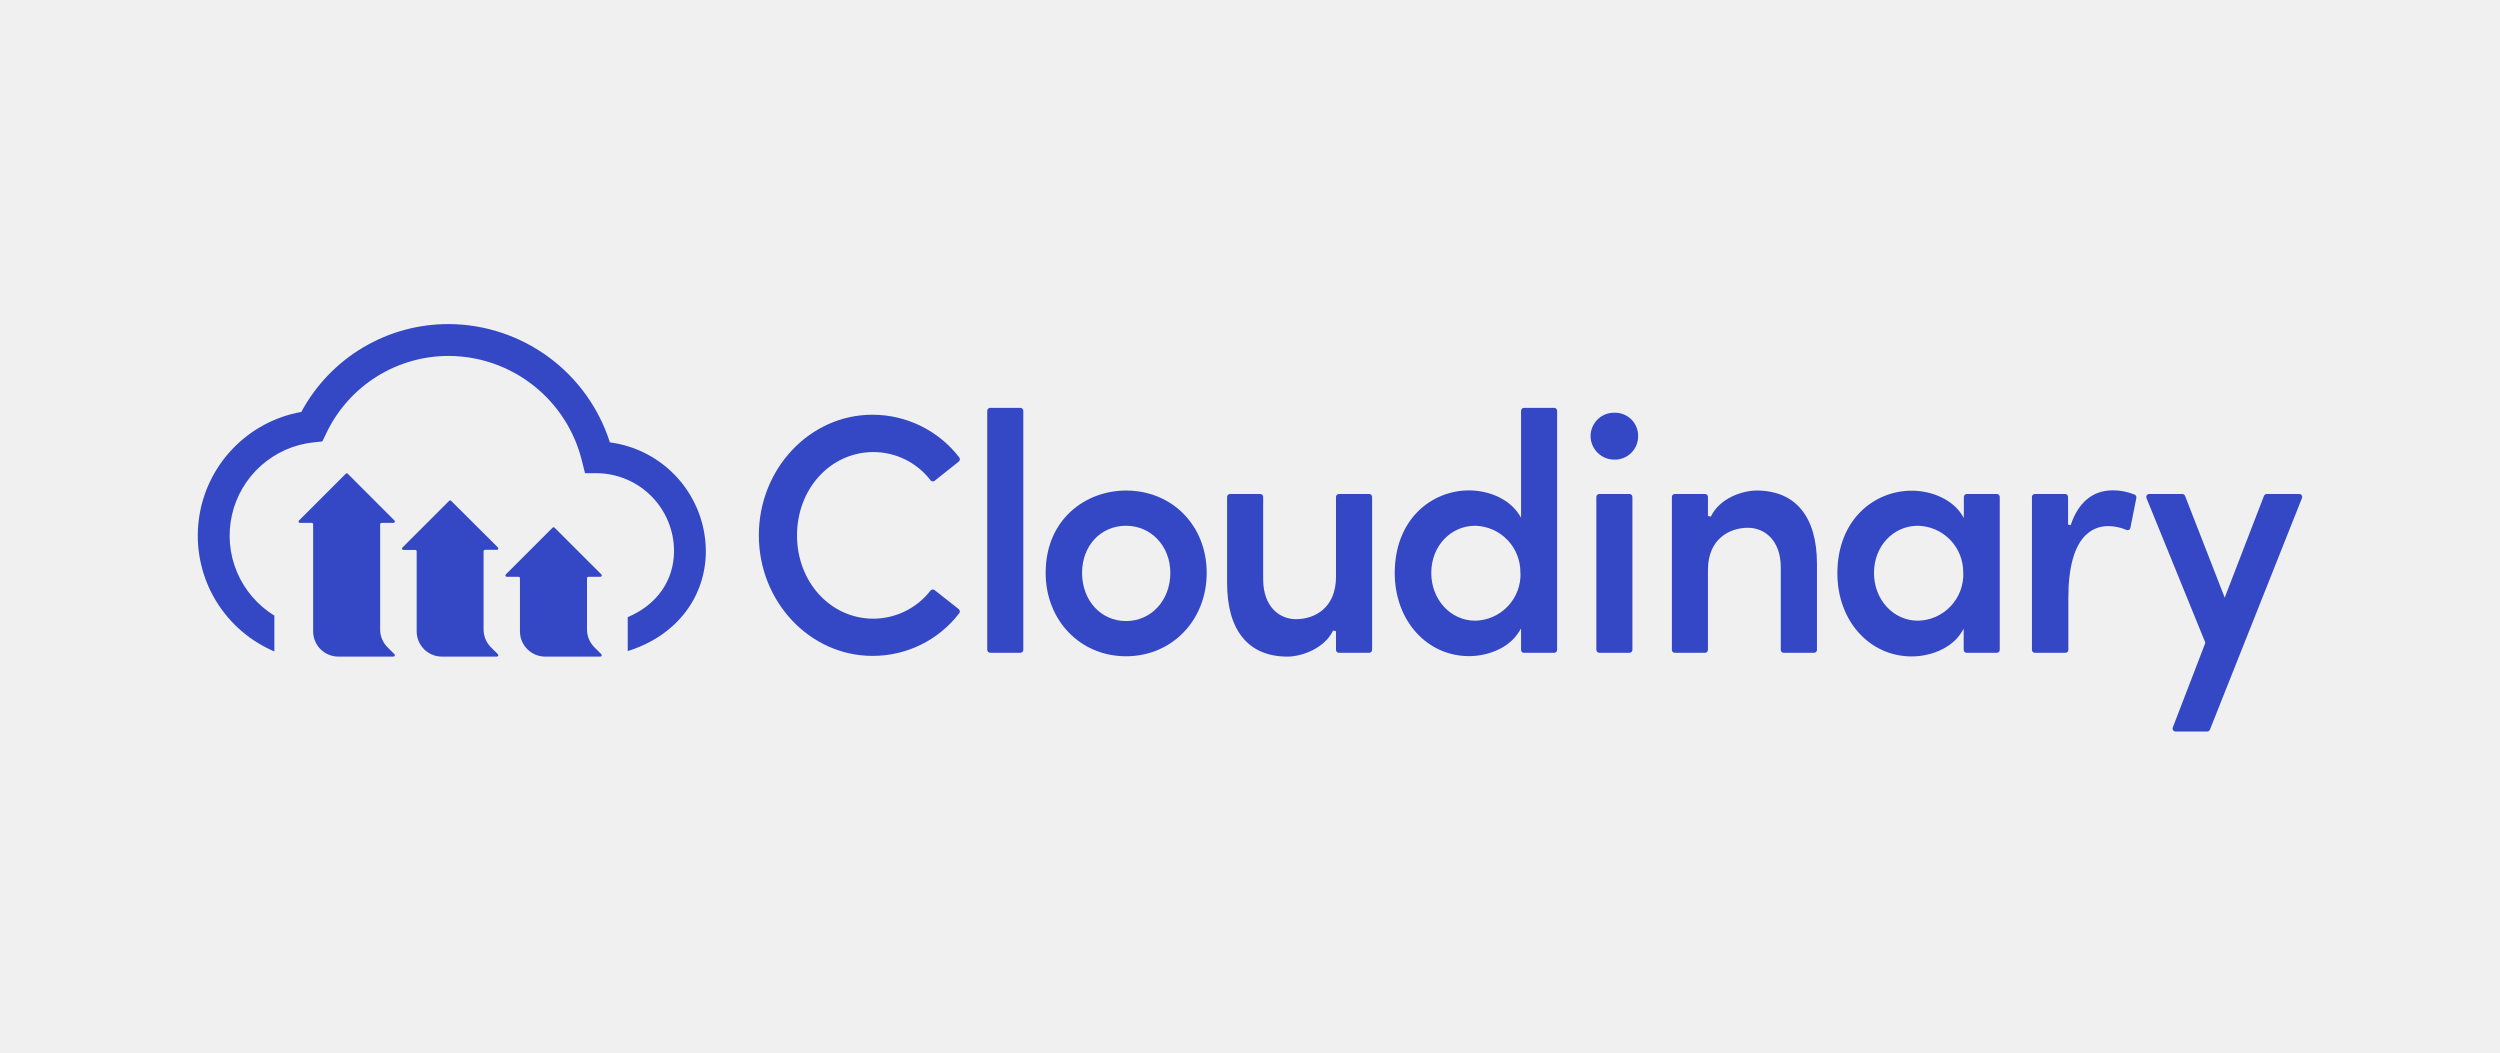
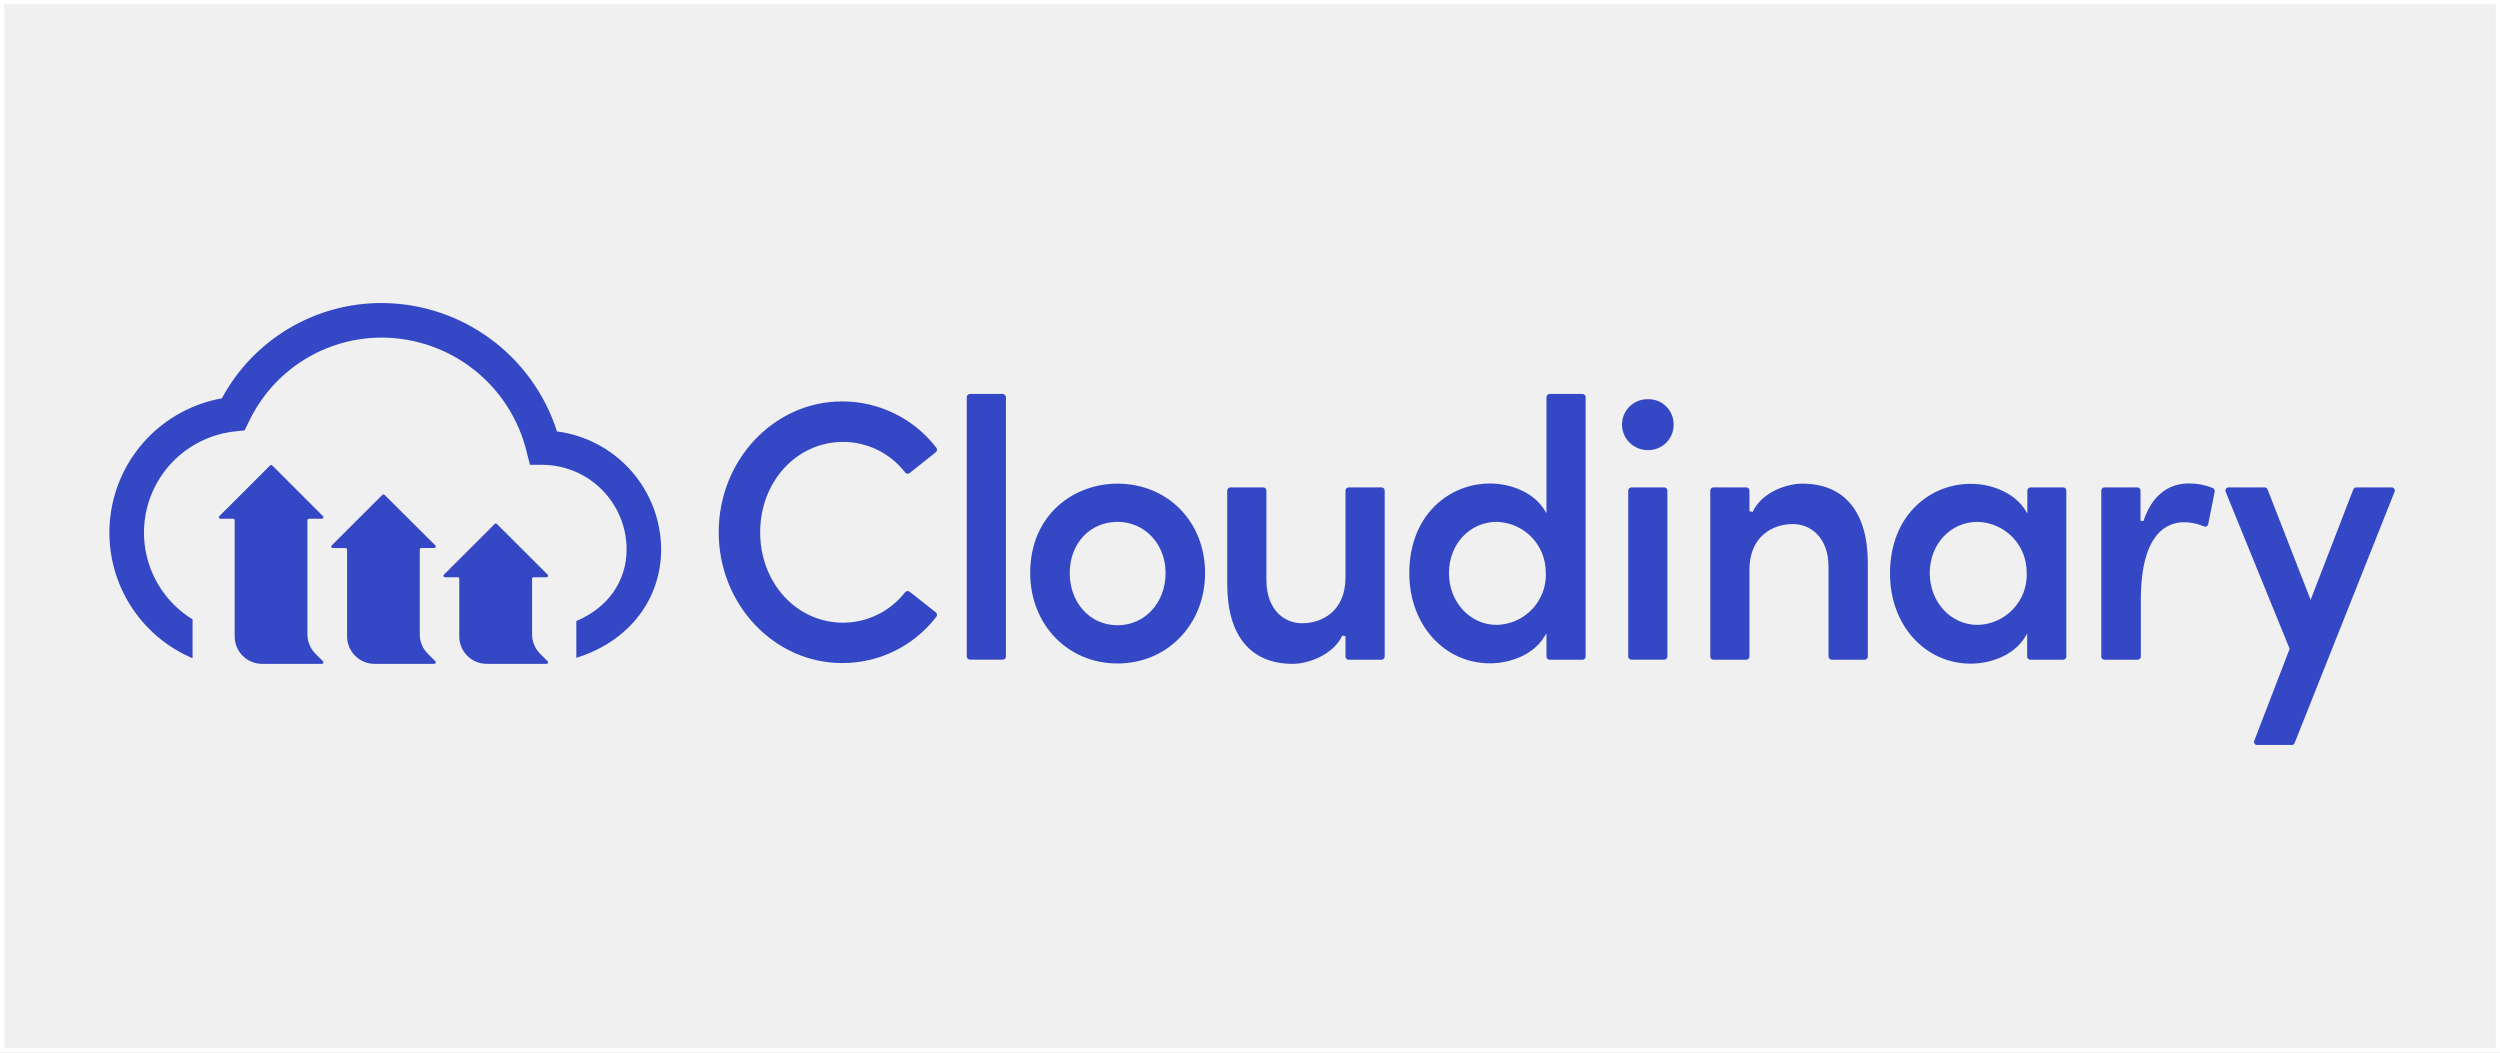
<svg xmlns="http://www.w3.org/2000/svg" width="594" height="250" viewBox="0 0 594 250" fill="none">
+   <rect x="0.5" y="0.5" width="593" height="249" stroke="white" />
  <g clip-path="url(#clip0_4276_34)">
-     <path d="M207.531 107.41C210.153 107.415 212.739 108.022 215.09 109.183C217.441 110.345 219.494 112.03 221.091 114.11C221.147 114.185 221.219 114.248 221.301 114.295C221.383 114.342 221.473 114.371 221.567 114.381C221.661 114.392 221.756 114.383 221.846 114.355C221.936 114.327 222.019 114.281 222.091 114.22L227.801 109.67C227.874 109.612 227.935 109.539 227.98 109.458C228.025 109.376 228.053 109.286 228.063 109.193C228.074 109.1 228.065 109.006 228.039 108.916C228.013 108.826 227.969 108.743 227.911 108.67C225.48 105.516 222.358 102.962 218.785 101.206C215.211 99.45 211.282 98.538 207.301 98.54C192.391 98.54 180.301 111.39 180.301 127.19C180.301 142.99 192.431 155.84 207.301 155.84C211.282 155.853 215.212 154.947 218.786 153.192C222.359 151.436 225.478 148.879 227.901 145.72C227.961 145.648 228.007 145.564 228.034 145.473C228.061 145.383 228.069 145.288 228.058 145.194C228.046 145.1 228.016 145.01 227.968 144.928C227.921 144.847 227.857 144.776 227.781 144.72L222.081 140.22C222.008 140.161 221.924 140.118 221.835 140.092C221.745 140.065 221.651 140.057 221.558 140.067C221.465 140.078 221.375 140.106 221.293 140.151C221.211 140.196 221.139 140.257 221.081 140.33C219.475 142.396 217.421 144.07 215.074 145.226C212.727 146.381 210.147 146.988 207.531 147C197.341 147 189.371 138.3 189.371 127.21C189.371 116.12 197.341 107.41 207.531 107.41Z" fill="#3448C5" />
-     <path d="M235.27 96.91H242.43C242.619 96.91 242.799 96.985 242.932 97.118C243.066 97.251 243.14 97.432 243.14 97.62V154.4C243.14 154.586 243.067 154.764 242.935 154.895C242.804 155.026 242.626 155.1 242.44 155.1H235.28C235.092 155.1 234.911 155.025 234.778 154.892C234.645 154.759 234.57 154.578 234.57 154.39V97.62C234.569 97.527 234.586 97.435 234.621 97.349C234.655 97.263 234.707 97.185 234.772 97.118C234.837 97.052 234.915 97 235 96.964C235.086 96.928 235.178 96.91 235.27 96.91Z" fill="#3448C5" />
-     <path d="M267.54 116.55C258.05 116.55 248.45 123.27 248.45 136.12C248.45 147.41 256.66 155.93 267.54 155.93C278.42 155.93 286.71 147.41 286.71 136.12C286.71 124.83 278.47 116.55 267.54 116.55ZM278.07 136.12C278.07 142.64 273.54 147.56 267.54 147.56C261.54 147.56 257.1 142.64 257.1 136.12C257.1 129.6 261.59 124.92 267.54 124.92C273.49 124.92 278.07 129.73 278.07 136.12Z" fill="#3448C5" />
-     <path d="M325.301 117.37H318.141C318.048 117.369 317.956 117.386 317.87 117.42C317.784 117.455 317.705 117.506 317.639 117.571C317.573 117.637 317.521 117.714 317.485 117.8C317.449 117.885 317.431 117.977 317.431 118.07V137.07C317.431 144.49 312.311 147.12 307.921 147.12C304.041 147.12 300.131 144.19 300.131 137.64V118.07C300.131 117.977 300.112 117.885 300.076 117.8C300.041 117.714 299.988 117.637 299.922 117.571C299.856 117.506 299.778 117.455 299.691 117.42C299.605 117.386 299.513 117.369 299.421 117.37H292.261C292.075 117.37 291.897 117.444 291.766 117.575C291.634 117.706 291.561 117.884 291.561 118.07V138.57C291.561 149.82 296.651 156.01 305.901 156.01C309.261 156.01 314.701 154.08 316.741 149.82L317.431 149.96V154.4C317.431 154.588 317.505 154.769 317.638 154.902C317.772 155.035 317.952 155.11 318.141 155.11H325.301C325.489 155.11 325.669 155.035 325.803 154.902C325.936 154.769 326.011 154.588 326.011 154.4V118.07C326.011 117.977 325.992 117.885 325.956 117.8C325.921 117.714 325.868 117.637 325.802 117.571C325.736 117.506 325.658 117.455 325.572 117.42C325.485 117.386 325.393 117.369 325.301 117.37Z" fill="#3448C5" />
-     <path d="M369.271 96.91H362.101C362.008 96.91 361.916 96.928 361.83 96.964C361.745 97 361.667 97.052 361.602 97.118C361.537 97.185 361.486 97.263 361.451 97.349C361.416 97.435 361.399 97.527 361.401 97.62V123L360.961 122.3C358.781 118.79 354.091 116.52 349.011 116.52C340.251 116.52 331.391 123.27 331.391 136.17C331.391 147.42 339.001 155.9 349.081 155.9C352.921 155.9 358.331 154.36 360.961 150.04L361.401 149.32V154.4C361.399 154.493 361.416 154.585 361.451 154.671C361.486 154.757 361.537 154.835 361.602 154.901C361.667 154.967 361.745 155.02 361.83 155.056C361.916 155.092 362.008 155.11 362.101 155.11H369.271C369.363 155.11 369.455 155.092 369.541 155.056C369.626 155.02 369.704 154.967 369.769 154.901C369.834 154.835 369.886 154.757 369.92 154.671C369.955 154.585 369.972 154.493 369.971 154.4V97.62C369.972 97.527 369.955 97.435 369.92 97.349C369.886 97.263 369.834 97.185 369.769 97.118C369.704 97.052 369.626 97 369.541 96.964C369.455 96.928 369.363 96.91 369.271 96.91ZM361.271 136.12C361.319 137.574 361.078 139.023 360.562 140.383C360.046 141.743 359.266 142.987 358.266 144.043C357.267 145.1 356.067 145.948 354.738 146.537C353.408 147.127 351.975 147.448 350.521 147.48C344.661 147.48 340.071 142.48 340.071 136.12C340.071 129.76 344.661 124.92 350.521 124.92C353.424 124.993 356.181 126.212 358.189 128.31C360.197 130.409 361.294 133.216 361.241 136.12H361.271Z" fill="#3448C5" />
-     <path d="M380 117.37H387.16C387.346 117.37 387.524 117.444 387.655 117.575C387.786 117.706 387.86 117.884 387.86 118.07V154.4C387.86 154.586 387.786 154.764 387.655 154.895C387.524 155.026 387.346 155.1 387.16 155.1H380C379.812 155.1 379.631 155.025 379.498 154.892C379.365 154.759 379.29 154.578 379.29 154.39V118.07C379.293 117.883 379.369 117.705 379.501 117.574C379.634 117.443 379.813 117.37 380 117.37Z" fill="#3448C5" />
-     <path d="M383.611 98.06C382.869 98.044 382.132 98.176 381.442 98.449C380.753 98.722 380.124 99.129 379.594 99.648C379.064 100.167 378.643 100.787 378.356 101.47C378.069 102.154 377.921 102.888 377.921 103.63C377.937 105.124 378.545 106.551 379.612 107.597C380.678 108.643 382.117 109.223 383.611 109.21C384.348 109.219 385.079 109.082 385.762 108.805C386.445 108.528 387.065 108.118 387.588 107.598C388.11 107.079 388.524 106.46 388.804 105.779C389.085 105.097 389.226 104.367 389.221 103.63C389.233 102.892 389.096 102.159 388.818 101.475C388.54 100.791 388.127 100.17 387.603 99.65C387.079 99.129 386.455 98.72 385.769 98.447C385.083 98.174 384.349 98.042 383.611 98.06Z" fill="#3448C5" />
-     <path d="M417.35 116.55C414.21 116.55 408.63 118.24 406.5 122.74L405.81 122.6V118.07C405.81 117.977 405.792 117.885 405.756 117.8C405.72 117.714 405.668 117.637 405.602 117.571C405.536 117.506 405.457 117.455 405.371 117.42C405.285 117.386 405.193 117.369 405.1 117.37H397.94C397.755 117.37 397.577 117.444 397.445 117.575C397.314 117.706 397.24 117.884 397.24 118.07V154.4C397.239 154.493 397.256 154.585 397.291 154.671C397.325 154.757 397.377 154.835 397.442 154.901C397.507 154.968 397.585 155.02 397.67 155.056C397.756 155.092 397.848 155.11 397.94 155.11H405.1C405.289 155.11 405.469 155.035 405.602 154.902C405.736 154.769 405.81 154.588 405.81 154.4V135.4C405.81 128.04 410.93 125.4 415.32 125.4C419.2 125.4 423.11 128.31 423.11 134.8V154.4C423.11 154.588 423.185 154.769 423.318 154.902C423.451 155.035 423.632 155.11 423.82 155.11H431C431.189 155.11 431.369 155.035 431.502 154.902C431.636 154.769 431.71 154.588 431.71 154.4V133.91C431.69 122.72 426.59 116.55 417.35 116.55Z" fill="#3448C5" />
-     <path d="M474.481 117.37H467.321C467.228 117.369 467.136 117.386 467.05 117.42C466.964 117.455 466.885 117.506 466.819 117.571C466.753 117.637 466.701 117.714 466.665 117.8C466.629 117.885 466.611 117.977 466.611 118.07V123.07L466.181 122.37C463.991 118.86 459.301 116.59 454.181 116.59C445.431 116.59 436.561 123.34 436.561 136.24C436.561 147.49 444.171 155.97 454.261 155.97C458.091 155.97 463.501 154.43 466.141 150.11L466.571 149.39V154.4C466.571 154.588 466.645 154.769 466.779 154.902C466.912 155.035 467.092 155.11 467.281 155.11H474.441C474.533 155.11 474.625 155.092 474.711 155.056C474.796 155.02 474.874 154.967 474.939 154.901C475.004 154.835 475.056 154.757 475.09 154.671C475.125 154.585 475.142 154.493 475.141 154.4V118.07C475.141 117.891 475.073 117.719 474.95 117.589C474.827 117.458 474.659 117.38 474.481 117.37ZM466.481 136.12C466.529 137.576 466.287 139.027 465.769 140.389C465.252 141.751 464.469 142.997 463.466 144.054C462.463 145.111 461.26 145.958 459.927 146.546C458.594 147.134 457.157 147.452 455.701 147.48C449.841 147.48 445.261 142.48 445.261 136.12C445.261 129.76 449.841 124.92 455.701 124.92C458.611 124.983 461.378 126.197 463.395 128.297C465.412 130.396 466.514 133.209 466.461 136.12H466.481Z" fill="#3448C5" />
-     <path d="M507.15 117.5C505.517 116.838 503.772 116.499 502.01 116.5C497.25 116.5 493.79 119.35 492.01 124.75L491.37 124.66V118.07C491.37 117.977 491.352 117.885 491.316 117.8C491.28 117.714 491.228 117.637 491.161 117.571C491.095 117.506 491.017 117.455 490.931 117.42C490.845 117.386 490.753 117.369 490.66 117.37H483.5C483.407 117.369 483.315 117.386 483.229 117.42C483.143 117.455 483.065 117.506 482.999 117.571C482.933 117.637 482.88 117.714 482.844 117.8C482.808 117.885 482.79 117.977 482.79 118.07V154.4C482.79 154.588 482.865 154.769 482.998 154.902C483.131 155.035 483.312 155.11 483.5 155.11H490.74C490.833 155.11 490.925 155.092 491.01 155.056C491.096 155.02 491.173 154.968 491.239 154.901C491.304 154.835 491.355 154.757 491.39 154.671C491.424 154.585 491.441 154.493 491.44 154.4V142C491.44 127.2 497.35 125 500.88 125C502.369 125.004 503.843 125.31 505.21 125.9C505.306 125.945 505.41 125.968 505.515 125.968C505.62 125.968 505.725 125.945 505.82 125.9C505.912 125.852 505.992 125.784 506.054 125.701C506.116 125.618 506.159 125.522 506.18 125.42L507.6 118.31C507.634 118.143 507.608 117.97 507.525 117.821C507.443 117.673 507.31 117.559 507.15 117.5Z" fill="#3448C5" />
-     <path d="M546.88 117.68C546.816 117.583 546.728 117.503 546.625 117.449C546.522 117.395 546.407 117.368 546.29 117.37H538.58C538.438 117.371 538.3 117.415 538.182 117.495C538.065 117.575 537.974 117.688 537.92 117.82L528.59 142L519.17 117.82C519.117 117.688 519.026 117.575 518.908 117.495C518.791 117.415 518.652 117.371 518.51 117.37H510.65C510.535 117.369 510.422 117.397 510.321 117.451C510.22 117.506 510.134 117.584 510.07 117.68C510.005 117.776 509.964 117.886 509.952 118.001C509.94 118.116 509.956 118.233 510 118.34L524 152.72L516.27 172.81C516.222 172.919 516.201 173.039 516.211 173.158C516.22 173.277 516.26 173.391 516.326 173.491C516.392 173.591 516.482 173.672 516.587 173.728C516.693 173.784 516.811 173.812 516.93 173.81H524.43C524.572 173.811 524.71 173.768 524.826 173.687C524.942 173.607 525.031 173.493 525.08 173.36L546.94 118.36C546.99 118.251 547.011 118.131 547 118.012C546.99 117.893 546.948 117.778 546.88 117.68Z" fill="#3448C5" />
-     <path d="M144.91 105.11C142.323 96.997 137.238 89.91 130.38 84.862C123.523 79.813 115.245 77.061 106.73 77C99.531 76.959 92.457 78.88 86.267 82.557C80.078 86.234 75.007 91.528 71.6 97.87C65.339 98.992 59.599 102.083 55.216 106.694C50.833 111.304 48.035 117.193 47.231 123.503C46.427 129.813 47.657 136.216 50.743 141.778C53.83 147.341 58.611 151.773 64.39 154.43L65.14 154.77H65.19V146.27C61.225 143.836 58.121 140.223 56.313 135.936C54.505 131.649 54.084 126.904 55.108 122.366C56.133 117.828 58.551 113.724 62.025 110.629C65.499 107.535 69.855 105.605 74.48 105.11L76.58 104.89L77.5 103C80.113 97.464 84.251 92.789 89.429 89.524C94.607 86.259 100.609 84.541 106.73 84.57C114.024 84.621 121.091 87.11 126.808 91.64C132.525 96.17 136.563 102.481 138.28 109.57L139 112.43H142C146.837 112.529 151.442 114.516 154.834 117.965C158.225 121.414 160.133 126.053 160.15 130.89C160.15 137.94 156.08 143.71 149.15 146.63V154.69L149.65 154.53C160.79 150.88 167.71 141.82 167.71 130.89C167.665 124.564 165.33 118.468 161.139 113.729C156.948 108.99 151.184 105.929 144.91 105.11Z" fill="#3448C5" />
-     <path d="M92.071 153.79L93.731 155.45C93.776 155.496 93.806 155.554 93.818 155.617C93.831 155.681 93.824 155.746 93.799 155.805C93.775 155.865 93.734 155.916 93.681 155.952C93.628 155.989 93.565 156.009 93.501 156.01H80.401C78.81 156.01 77.284 155.378 76.158 154.253C75.033 153.127 74.401 151.601 74.401 150.01V124.57C74.401 124.482 74.366 124.399 74.304 124.337C74.242 124.275 74.158 124.24 74.071 124.24H71.271C71.206 124.241 71.142 124.222 71.087 124.186C71.033 124.151 70.99 124.1 70.964 124.04C70.939 123.98 70.931 123.914 70.943 123.85C70.955 123.786 70.986 123.727 71.031 123.68L82.151 112.56C82.182 112.529 82.218 112.504 82.258 112.487C82.299 112.47 82.342 112.462 82.386 112.462C82.43 112.462 82.473 112.47 82.513 112.487C82.554 112.504 82.59 112.529 82.621 112.56L93.731 123.68C93.776 123.726 93.806 123.784 93.818 123.847C93.831 123.911 93.824 123.976 93.799 124.035C93.775 124.095 93.734 124.146 93.681 124.182C93.628 124.219 93.565 124.239 93.501 124.24H90.661C90.572 124.24 90.487 124.274 90.424 124.336C90.36 124.398 90.323 124.482 90.321 124.57V149.57C90.325 151.152 90.954 152.669 92.071 153.79Z" fill="#3448C5" />
-     <path d="M116.64 153.79L118.31 155.45C118.355 155.497 118.386 155.556 118.398 155.62C118.41 155.684 118.402 155.75 118.377 155.81C118.351 155.87 118.308 155.921 118.254 155.956C118.199 155.992 118.135 156.011 118.07 156.01H105C103.409 156.01 101.883 155.378 100.757 154.253C99.632 153.127 99 151.601 99 150.01V131C99 130.912 98.966 130.827 98.904 130.763C98.842 130.7 98.758 130.663 98.67 130.66H95.84C95.776 130.659 95.713 130.639 95.66 130.602C95.607 130.566 95.566 130.515 95.541 130.455C95.517 130.396 95.51 130.331 95.523 130.267C95.535 130.204 95.565 130.146 95.61 130.1L106.72 119C106.751 118.969 106.787 118.944 106.828 118.927C106.868 118.91 106.911 118.902 106.955 118.902C106.999 118.902 107.042 118.91 107.082 118.927C107.123 118.944 107.159 118.969 107.19 119L118.31 130.08C118.355 130.127 118.386 130.186 118.398 130.25C118.41 130.314 118.402 130.38 118.377 130.44C118.351 130.5 118.308 130.551 118.254 130.586C118.199 130.622 118.135 130.641 118.07 130.64H115.23C115.142 130.643 115.058 130.68 114.996 130.743C114.934 130.807 114.9 130.892 114.9 130.98V149.57C114.901 151.151 115.527 152.668 116.64 153.79Z" fill="#3448C5" />
-     <path d="M141.221 153.79L142.881 155.45C142.926 155.496 142.956 155.554 142.968 155.617C142.98 155.681 142.974 155.746 142.949 155.805C142.925 155.865 142.884 155.916 142.831 155.952C142.778 155.989 142.715 156.009 142.651 156.01H129.541C127.949 156.01 126.423 155.378 125.298 154.253C124.173 153.127 123.541 151.601 123.541 150.01V137.38C123.541 137.292 123.506 137.209 123.444 137.147C123.382 137.085 123.298 137.05 123.211 137.05H120.411C120.344 137.051 120.279 137.031 120.224 136.995C120.169 136.958 120.126 136.905 120.101 136.843C120.076 136.782 120.071 136.714 120.085 136.649C120.099 136.585 120.132 136.526 120.181 136.48L131.301 125.37C131.331 125.339 131.366 125.315 131.406 125.298C131.445 125.281 131.488 125.272 131.531 125.272C131.574 125.272 131.616 125.281 131.656 125.298C131.695 125.315 131.731 125.339 131.761 125.37L142.881 136.48C142.929 136.526 142.962 136.585 142.977 136.649C142.991 136.714 142.985 136.782 142.96 136.843C142.935 136.905 142.893 136.958 142.837 136.995C142.782 137.031 142.717 137.051 142.651 137.05H139.801C139.713 137.05 139.629 137.085 139.567 137.147C139.505 137.209 139.471 137.292 139.471 137.38V149.57C139.475 151.152 140.104 152.669 141.221 153.79Z" fill="#3448C5" />
+     <path d="M200.335 104.996C203.183 105.002 205.992 105.66 208.545 106.92C211.098 108.181 213.327 110.01 215.062 112.266C215.123 112.348 215.201 112.416 215.29 112.467C215.379 112.517 215.477 112.549 215.579 112.561C215.681 112.572 215.784 112.562 215.881 112.532C215.979 112.502 216.07 112.452 216.148 112.385L222.349 107.448C222.428 107.385 222.494 107.307 222.543 107.218C222.592 107.129 222.623 107.032 222.634 106.931C222.645 106.83 222.636 106.728 222.608 106.631C222.579 106.533 222.532 106.442 222.468 106.363C219.829 102.941 216.438 100.171 212.557 98.265C208.677 96.359 204.41 95.369 200.086 95.372C183.893 95.372 170.764 109.315 170.764 126.458C170.764 143.602 183.937 157.545 200.086 157.545C204.409 157.56 208.678 156.576 212.558 154.671C216.439 152.767 219.826 149.992 222.457 146.564C222.523 146.486 222.572 146.395 222.602 146.297C222.631 146.199 222.64 146.095 222.627 145.994C222.615 145.892 222.582 145.794 222.531 145.705C222.479 145.617 222.41 145.54 222.327 145.479L216.137 140.597C216.058 140.533 215.967 140.486 215.869 140.457C215.772 140.429 215.67 140.42 215.569 140.431C215.468 140.442 215.37 140.473 215.281 140.522C215.192 140.571 215.114 140.637 215.051 140.716C213.307 142.958 211.077 144.774 208.527 146.028C205.978 147.282 203.177 147.94 200.335 147.953C189.269 147.953 180.614 138.513 180.614 126.48C180.614 114.447 189.269 104.996 200.335 104.996Z" fill="#3448C5" />
+     <path d="M230.461 93.603H238.237C238.442 93.603 238.638 93.684 238.782 93.829C238.927 93.973 239.008 94.169 239.008 94.374V155.983C239.008 156.184 238.928 156.377 238.786 156.52C238.643 156.662 238.45 156.742 238.248 156.742H230.472C230.268 156.742 230.072 156.661 229.927 156.517C229.782 156.372 229.701 156.176 229.701 155.972V94.374C229.7 94.273 229.718 94.173 229.756 94.08C229.794 93.986 229.849 93.901 229.92 93.83C229.991 93.758 230.075 93.701 230.168 93.662C230.261 93.623 230.361 93.603 230.461 93.603Z" fill="#3448C5" />
+     <path d="M265.507 114.914C255.201 114.914 244.775 122.205 244.775 136.148C244.775 148.398 253.691 157.643 265.507 157.643C277.323 157.643 286.326 148.398 286.326 136.148C286.326 123.898 277.377 114.914 265.507 114.914ZM276.943 136.148C276.943 143.222 272.023 148.561 265.507 148.561C258.991 148.561 254.169 143.222 254.169 136.148C254.169 129.073 259.045 123.995 265.507 123.995C271.969 123.995 276.943 129.214 276.943 136.148Z" fill="#3448C5" />
+     <path d="M328.234 115.803H320.459C320.358 115.802 320.258 115.82 320.164 115.858C320.071 115.895 319.986 115.951 319.914 116.022C319.842 116.093 319.785 116.177 319.746 116.27C319.708 116.363 319.688 116.462 319.688 116.563V137.179C319.688 145.23 314.127 148.083 309.36 148.083C305.146 148.083 300.9 144.904 300.9 137.797V116.563C300.9 116.462 300.88 116.363 300.841 116.27C300.802 116.177 300.745 116.093 300.673 116.022C300.602 115.951 300.516 115.895 300.423 115.858C300.329 115.82 300.229 115.802 300.129 115.803H292.353C292.151 115.803 291.958 115.883 291.815 116.026C291.673 116.168 291.593 116.361 291.593 116.563V138.806C291.593 151.013 297.121 157.73 307.166 157.73C310.815 157.73 316.723 155.635 318.938 151.013L319.688 151.165V155.983C319.688 156.187 319.769 156.383 319.913 156.527C320.058 156.672 320.254 156.753 320.459 156.753H328.234C328.439 156.753 328.635 156.672 328.78 156.527C328.924 156.383 329.005 156.187 329.005 155.983V116.563C329.005 116.462 328.985 116.363 328.947 116.27C328.908 116.177 328.851 116.093 328.779 116.022C328.707 115.951 328.622 115.895 328.529 115.858C328.435 115.82 328.335 115.802 328.234 115.803Z" fill="#3448C5" />
+     <path d="M375.985 93.603H368.199C368.098 93.603 367.998 93.623 367.905 93.662C367.812 93.701 367.728 93.758 367.657 93.83C367.587 93.901 367.531 93.986 367.493 94.08C367.456 94.173 367.437 94.273 367.438 94.374V121.912L366.961 121.153C364.593 117.344 359.5 114.881 353.983 114.881C344.47 114.881 334.848 122.205 334.848 136.202C334.848 148.409 343.112 157.61 354.059 157.61C358.229 157.61 364.104 155.939 366.961 151.252L367.438 150.471V155.983C367.437 156.083 367.456 156.183 367.493 156.277C367.531 156.37 367.587 156.455 367.657 156.527C367.728 156.598 367.812 156.655 367.905 156.694C367.998 156.733 368.098 156.753 368.199 156.753H375.985C376.086 156.753 376.186 156.733 376.279 156.694C376.372 156.655 376.456 156.598 376.527 156.527C376.597 156.455 376.653 156.37 376.691 156.277C376.728 156.183 376.747 156.083 376.746 155.983V94.374C376.747 94.273 376.728 94.173 376.691 94.08C376.653 93.986 376.597 93.901 376.527 93.83C376.456 93.758 376.372 93.701 376.279 93.662C376.186 93.623 376.086 93.603 375.985 93.603ZM367.297 136.148C367.349 137.725 367.088 139.297 366.528 140.773C365.968 142.249 365.12 143.599 364.035 144.745C362.949 145.892 361.646 146.811 360.203 147.451C358.759 148.091 357.202 148.439 355.623 148.474C349.259 148.474 344.274 143.049 344.274 136.148C344.274 129.247 349.259 123.995 355.623 123.995C358.776 124.075 361.77 125.398 363.951 127.674C366.132 129.951 367.323 132.997 367.265 136.148H367.297Z" fill="#3448C5" />
+     <path d="M387.638 115.803H395.414C395.616 115.803 395.809 115.883 395.952 116.026C396.094 116.168 396.174 116.361 396.174 116.563V155.983C396.174 156.184 396.094 156.377 395.952 156.52C395.809 156.662 395.616 156.742 395.414 156.742H387.638C387.434 156.742 387.238 156.661 387.093 156.517C386.948 156.372 386.867 156.176 386.867 155.972V116.563C386.87 116.36 386.953 116.167 387.097 116.025C387.241 115.883 387.436 115.803 387.638 115.803Z" fill="#3448C5" />
+     <path d="M391.559 94.851C390.754 94.834 389.953 94.977 389.204 95.273C388.455 95.569 387.773 96.012 387.197 96.575C386.622 97.138 386.165 97.81 385.852 98.552C385.54 99.293 385.38 100.09 385.38 100.895C385.397 102.516 386.057 104.064 387.216 105.199C388.375 106.334 389.937 106.964 391.559 106.949C392.359 106.959 393.153 106.81 393.895 106.51C394.637 106.209 395.311 105.764 395.878 105.201C396.446 104.637 396.895 103.966 397.199 103.226C397.504 102.487 397.658 101.694 397.652 100.895C397.665 100.094 397.516 99.298 397.214 98.556C396.912 97.814 396.463 97.14 395.894 96.576C395.325 96.011 394.648 95.568 393.903 95.271C393.158 94.975 392.361 94.832 391.559 94.851Z" fill="#3448C5" />
+     <path d="M428.201 114.914C424.791 114.914 418.731 116.747 416.418 121.63L415.668 121.478V116.563C415.668 116.462 415.648 116.363 415.61 116.27C415.571 116.177 415.514 116.093 415.442 116.022C415.37 115.951 415.285 115.896 415.192 115.858C415.098 115.82 414.998 115.802 414.897 115.803H407.122C406.92 115.803 406.727 115.883 406.584 116.026C406.442 116.168 406.361 116.361 406.361 116.563V155.983C406.36 156.083 406.379 156.183 406.416 156.277C406.454 156.37 406.509 156.455 406.58 156.527C406.651 156.598 406.735 156.655 406.828 156.694C406.921 156.733 407.021 156.753 407.122 156.753H414.897C415.102 156.753 415.298 156.672 415.443 156.527C415.587 156.383 415.668 156.187 415.668 155.983V135.367C415.668 127.381 421.229 124.516 425.996 124.516C430.21 124.516 434.456 127.674 434.456 134.716V155.983C434.456 156.187 434.537 156.383 434.682 156.527C434.827 156.672 435.023 156.753 435.227 156.753H443.025C443.229 156.753 443.425 156.672 443.57 156.527C443.715 156.383 443.796 156.187 443.796 155.983V133.75C443.774 121.608 438.236 114.914 428.201 114.914Z" fill="#3448C5" />
+     <path d="M490.244 115.803H482.468C482.367 115.802 482.267 115.82 482.174 115.858C482.08 115.896 481.995 115.951 481.923 116.022C481.852 116.093 481.795 116.177 481.756 116.27C481.717 116.363 481.697 116.462 481.697 116.563V121.988L481.23 121.229C478.851 117.42 473.758 114.957 468.198 114.957C458.695 114.957 449.062 122.281 449.062 136.278C449.062 148.485 457.327 157.686 468.285 157.686C472.444 157.686 478.319 156.015 481.186 151.328L481.653 150.547V155.983C481.653 156.187 481.735 156.383 481.879 156.527C482.024 156.672 482.22 156.753 482.424 156.753H490.2C490.301 156.753 490.401 156.733 490.494 156.694C490.587 156.655 490.671 156.598 490.742 156.527C490.812 156.455 490.868 156.37 490.906 156.277C490.943 156.183 490.962 156.083 490.96 155.983V116.563C490.961 116.369 490.887 116.182 490.753 116.041C490.62 115.899 490.438 115.814 490.244 115.803ZM481.556 136.148C481.608 137.728 481.345 139.303 480.783 140.78C480.221 142.258 479.371 143.61 478.281 144.757C477.192 145.903 475.886 146.823 474.438 147.461C472.991 148.099 471.431 148.443 469.849 148.474C463.485 148.474 458.511 143.049 458.511 136.148C458.511 129.247 463.485 123.995 469.849 123.995C473.009 124.064 476.014 125.381 478.205 127.659C480.395 129.937 481.592 132.99 481.534 136.148H481.556Z" fill="#3448C5" />
+     <path d="M525.723 115.944C523.95 115.226 522.055 114.858 520.141 114.859C514.972 114.859 511.215 117.952 509.281 123.811L508.586 123.713V116.563C508.586 116.462 508.566 116.363 508.528 116.27C508.489 116.177 508.432 116.093 508.36 116.022C508.288 115.951 508.203 115.896 508.11 115.858C508.016 115.82 507.916 115.802 507.815 115.803H500.04C499.939 115.802 499.839 115.82 499.745 115.858C499.652 115.896 499.567 115.951 499.495 116.022C499.423 116.093 499.366 116.177 499.327 116.27C499.289 116.363 499.269 116.462 499.269 116.563V155.983C499.269 156.187 499.35 156.383 499.494 156.527C499.639 156.672 499.835 156.753 500.04 156.753H507.902C508.003 156.753 508.103 156.733 508.196 156.694C508.289 156.655 508.373 156.598 508.444 156.527C508.514 156.455 508.57 156.37 508.608 156.277C508.645 156.183 508.664 156.083 508.662 155.983V142.528C508.662 126.469 515.081 124.082 518.914 124.082C520.532 124.086 522.132 124.419 523.617 125.059C523.72 125.107 523.833 125.132 523.948 125.132C524.062 125.132 524.175 125.107 524.279 125.059C524.379 125.006 524.466 124.932 524.533 124.842C524.601 124.752 524.648 124.648 524.67 124.538L526.212 116.823C526.25 116.643 526.221 116.454 526.131 116.293C526.041 116.132 525.897 116.008 525.723 115.944Z" fill="#3448C5" />
+     <path d="M568.87 116.14C568.8 116.034 568.705 115.948 568.593 115.889C568.481 115.83 568.356 115.801 568.229 115.803H559.856C559.702 115.805 559.551 115.852 559.424 115.939C559.296 116.026 559.197 116.149 559.139 116.292L549.007 142.528L538.777 116.292C538.719 116.149 538.62 116.026 538.493 115.939C538.365 115.852 538.215 115.805 538.06 115.803H529.524C529.399 115.803 529.277 115.833 529.167 115.892C529.057 115.95 528.963 116.036 528.894 116.14C528.823 116.243 528.779 116.363 528.766 116.488C528.753 116.613 528.771 116.739 528.818 116.856L544.022 154.16L535.627 175.958C535.574 176.077 535.552 176.206 535.563 176.336C535.573 176.465 535.616 176.589 535.688 176.697C535.759 176.806 535.857 176.894 535.972 176.955C536.086 177.015 536.215 177.046 536.344 177.043H544.489C544.643 177.044 544.793 176.998 544.919 176.91C545.045 176.823 545.142 176.699 545.195 176.555L568.935 116.878C568.989 116.759 569.012 116.629 569 116.5C568.989 116.371 568.944 116.246 568.87 116.14Z" fill="#3448C5" />
+     <path d="M132.331 102.501C129.521 93.698 123.998 86.008 116.551 80.53C109.104 75.052 100.114 72.067 90.867 72C83.049 71.955 75.366 74.04 68.644 78.029C61.922 82.019 56.416 87.763 52.716 94.645C45.916 95.862 39.682 99.217 34.922 104.219C30.162 109.221 27.124 115.611 26.251 122.458C25.377 129.305 26.713 136.252 30.065 142.287C33.417 148.323 38.609 153.132 44.886 156.015L45.7 156.384H45.755V147.161C41.449 144.52 38.078 140.599 36.114 135.948C34.151 131.297 33.693 126.148 34.806 121.224C35.918 116.3 38.544 111.847 42.317 108.489C46.09 105.132 50.82 103.038 55.843 102.501L58.124 102.262L59.123 100.211C61.96 94.204 66.454 89.132 72.078 85.589C77.701 82.047 84.219 80.182 90.867 80.214C98.788 80.27 106.463 82.97 112.671 87.885C118.88 92.8 123.265 99.648 125.13 107.34L125.912 110.443H129.17C134.422 110.551 139.424 112.706 143.107 116.449C146.79 120.191 148.862 125.225 148.881 130.473C148.881 138.123 144.461 144.383 136.935 147.552V156.297L137.478 156.124C149.576 152.163 157.091 142.333 157.091 130.473C157.042 123.609 154.507 116.995 149.955 111.853C145.404 106.711 139.143 103.389 132.331 102.501Z" fill="#3448C5" />
+     <path d="M74.946 155.321L76.749 157.122C76.797 157.172 76.83 157.235 76.844 157.304C76.857 157.372 76.85 157.443 76.823 157.508C76.797 157.572 76.752 157.628 76.694 157.667C76.637 157.706 76.569 157.728 76.499 157.73H62.272C60.544 157.73 58.887 157.044 57.665 155.823C56.443 154.602 55.756 152.946 55.756 151.219V123.616C55.756 123.521 55.719 123.43 55.651 123.362C55.584 123.295 55.493 123.258 55.398 123.258H52.357C52.286 123.258 52.217 123.238 52.158 123.199C52.099 123.161 52.052 123.106 52.024 123.041C51.996 122.976 51.988 122.904 52.001 122.834C52.014 122.765 52.047 122.701 52.096 122.65L64.173 110.584C64.206 110.55 64.246 110.524 64.29 110.505C64.334 110.487 64.381 110.478 64.428 110.478C64.475 110.478 64.523 110.487 64.566 110.505C64.61 110.524 64.65 110.55 64.683 110.584L76.749 122.65C76.797 122.7 76.83 122.763 76.844 122.832C76.857 122.9 76.85 122.971 76.823 123.036C76.797 123.1 76.752 123.156 76.694 123.195C76.637 123.234 76.569 123.256 76.499 123.258H73.415C73.319 123.258 73.226 123.295 73.157 123.362C73.088 123.429 73.048 123.52 73.046 123.616V150.742C73.05 152.459 73.733 154.105 74.946 155.321Z" fill="#3448C5" />
+     <path d="M101.629 155.321L103.443 157.122C103.492 157.173 103.526 157.237 103.539 157.306C103.551 157.376 103.543 157.448 103.516 157.513C103.488 157.578 103.441 157.633 103.382 157.671C103.323 157.71 103.253 157.73 103.182 157.73H88.988C87.26 157.73 85.603 157.044 84.381 155.823C83.159 154.602 82.472 152.946 82.472 151.219V130.593C82.472 130.497 82.435 130.404 82.368 130.335C82.301 130.267 82.21 130.226 82.114 130.224H79.041C78.971 130.222 78.903 130.2 78.845 130.161C78.788 130.122 78.743 130.066 78.716 130.002C78.69 129.937 78.683 129.866 78.696 129.798C78.709 129.729 78.742 129.666 78.791 129.616L90.856 117.572C90.89 117.538 90.929 117.511 90.973 117.493C91.017 117.475 91.064 117.465 91.112 117.465C91.159 117.465 91.206 117.475 91.25 117.493C91.294 117.511 91.333 117.538 91.367 117.572L103.443 129.594C103.492 129.645 103.526 129.709 103.539 129.779C103.551 129.848 103.543 129.92 103.516 129.985C103.488 130.05 103.441 130.105 103.382 130.144C103.323 130.182 103.253 130.203 103.182 130.202H100.098C100.002 130.205 99.911 130.245 99.844 130.314C99.777 130.383 99.74 130.475 99.74 130.571V150.742C99.741 152.457 100.42 154.103 101.629 155.321Z" fill="#3448C5" />
+     <path d="M128.323 155.321L130.126 157.122C130.175 157.172 130.208 157.235 130.221 157.304C130.234 157.372 130.227 157.443 130.201 157.508C130.174 157.572 130.129 157.628 130.072 157.667C130.014 157.706 129.946 157.728 129.876 157.73H115.639C113.911 157.73 112.253 157.044 111.031 155.823C109.809 154.602 109.123 152.946 109.123 151.219V137.515C109.123 137.42 109.085 137.329 109.018 137.262C108.951 137.195 108.859 137.157 108.764 137.157H105.724C105.651 137.158 105.581 137.137 105.521 137.097C105.461 137.057 105.414 137 105.387 136.933C105.36 136.866 105.354 136.793 105.37 136.722C105.385 136.652 105.421 136.588 105.474 136.539L117.55 124.484C117.582 124.45 117.621 124.424 117.664 124.405C117.707 124.387 117.753 124.378 117.8 124.378C117.846 124.378 117.893 124.387 117.936 124.405C117.978 124.424 118.017 124.45 118.05 124.484L130.126 136.539C130.178 136.588 130.215 136.652 130.23 136.722C130.246 136.793 130.239 136.866 130.212 136.933C130.185 137 130.139 137.057 130.079 137.097C130.019 137.137 129.948 137.158 129.876 137.157H126.781C126.686 137.157 126.595 137.195 126.528 137.262C126.46 137.329 126.423 137.42 126.423 137.515V150.742C126.427 152.459 127.11 154.105 128.323 155.321Z" fill="#3448C5" />
  </g>
  <defs>
    <clipPath id="clip0_4276_34">
-       <rect width="500" height="96.77" fill="white" transform="translate(47 77)" />
+       <rect width="543" height="105" fill="white" transform="translate(26 72)" />
    </clipPath>
  </defs>
</svg>
